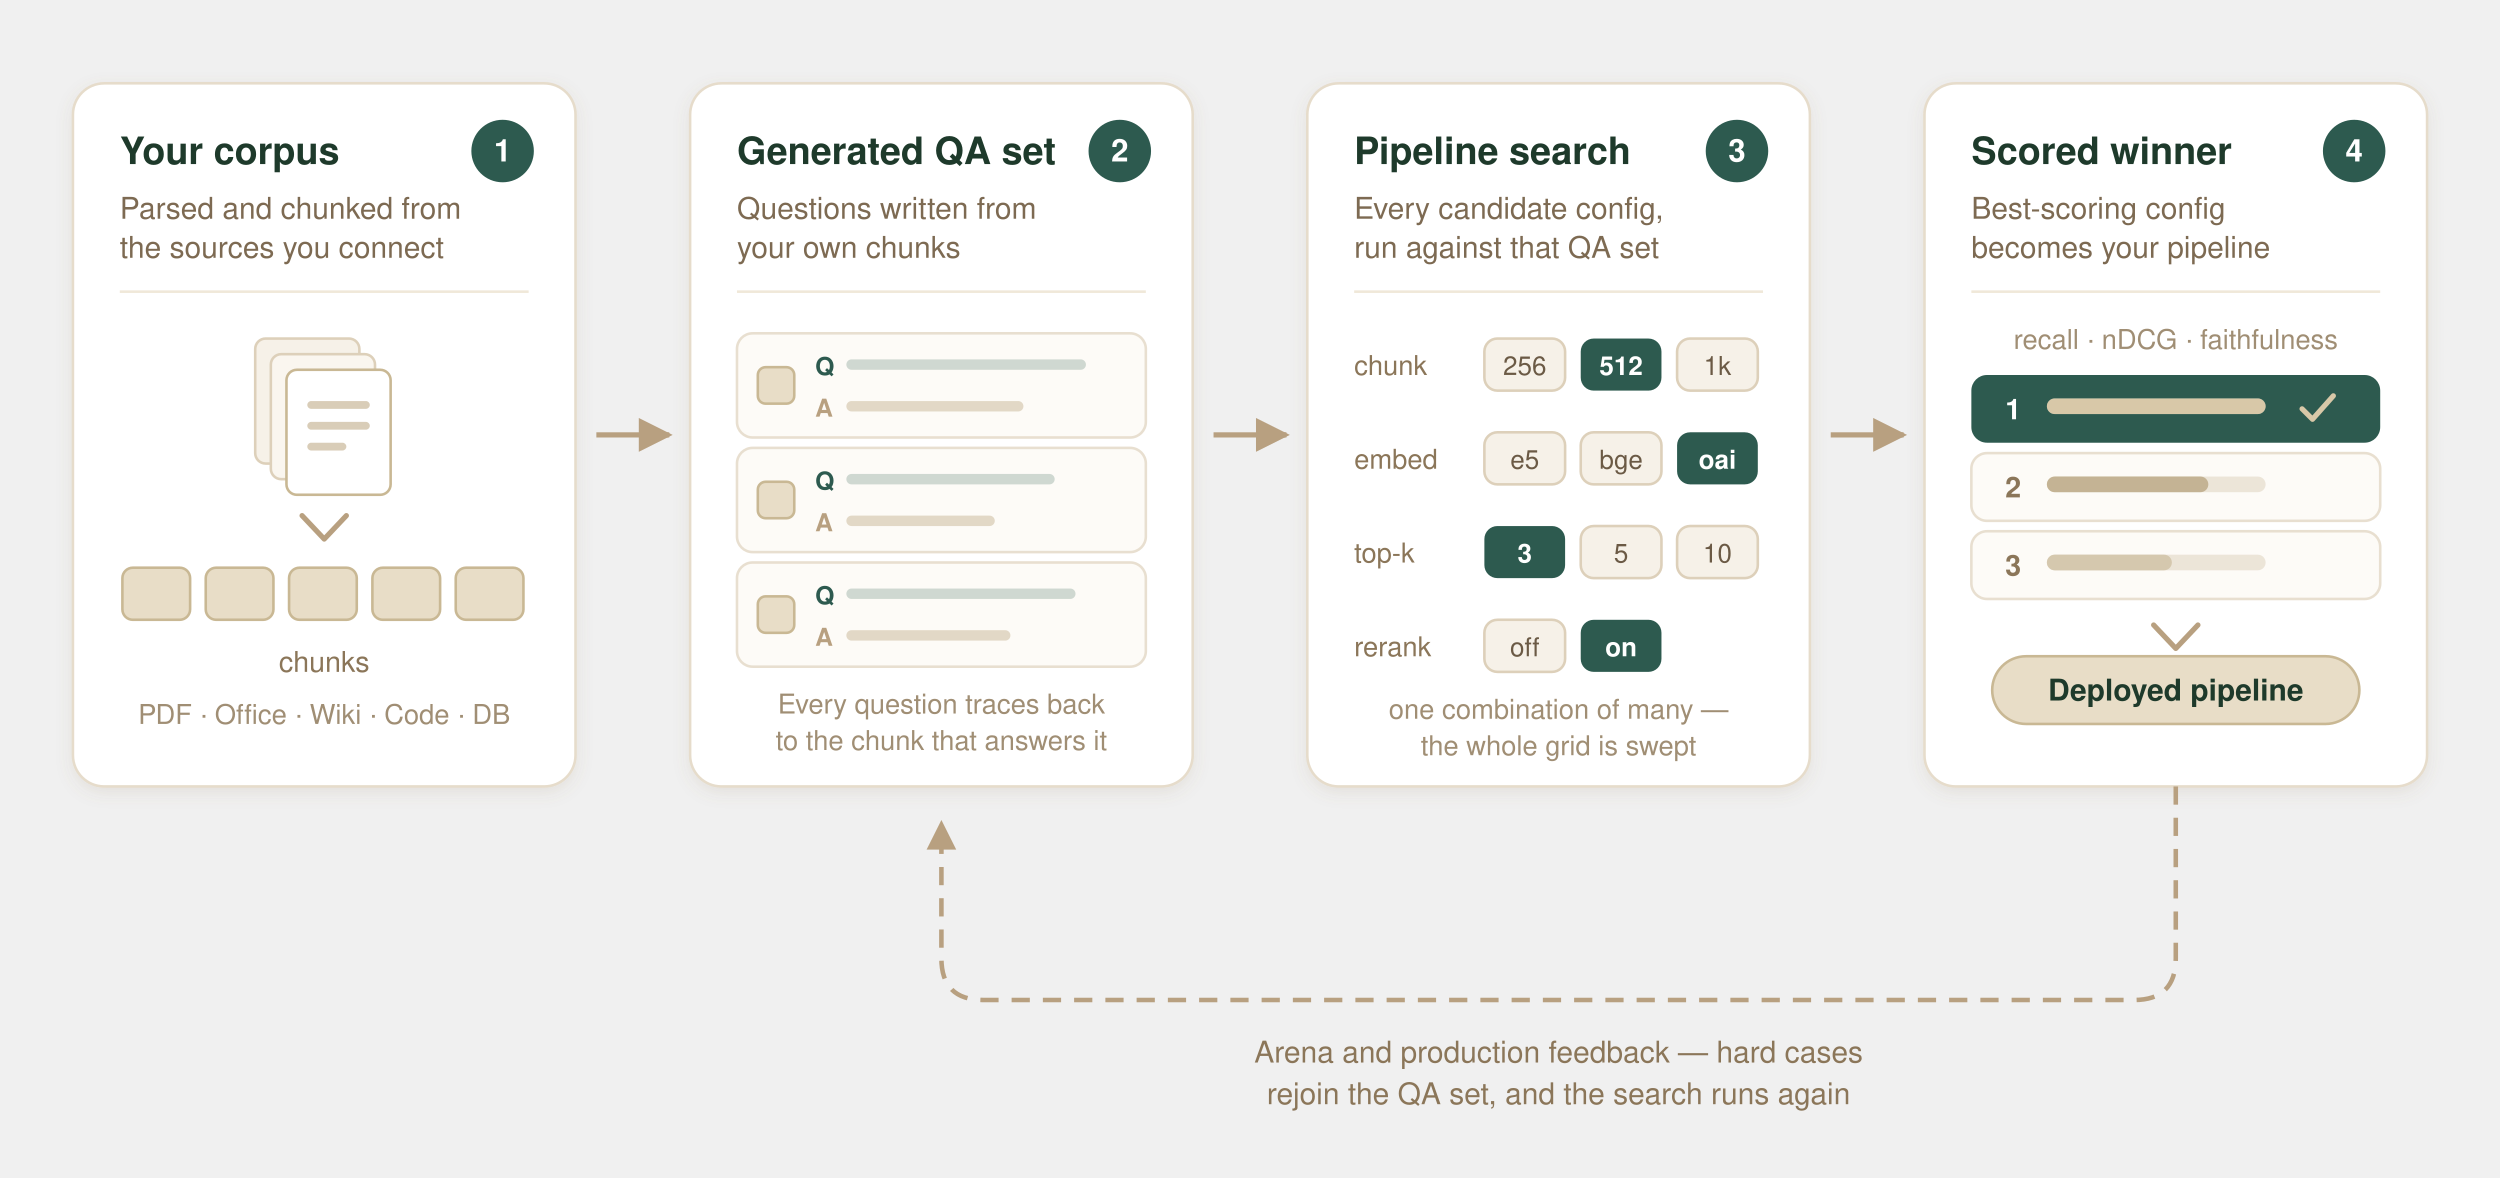
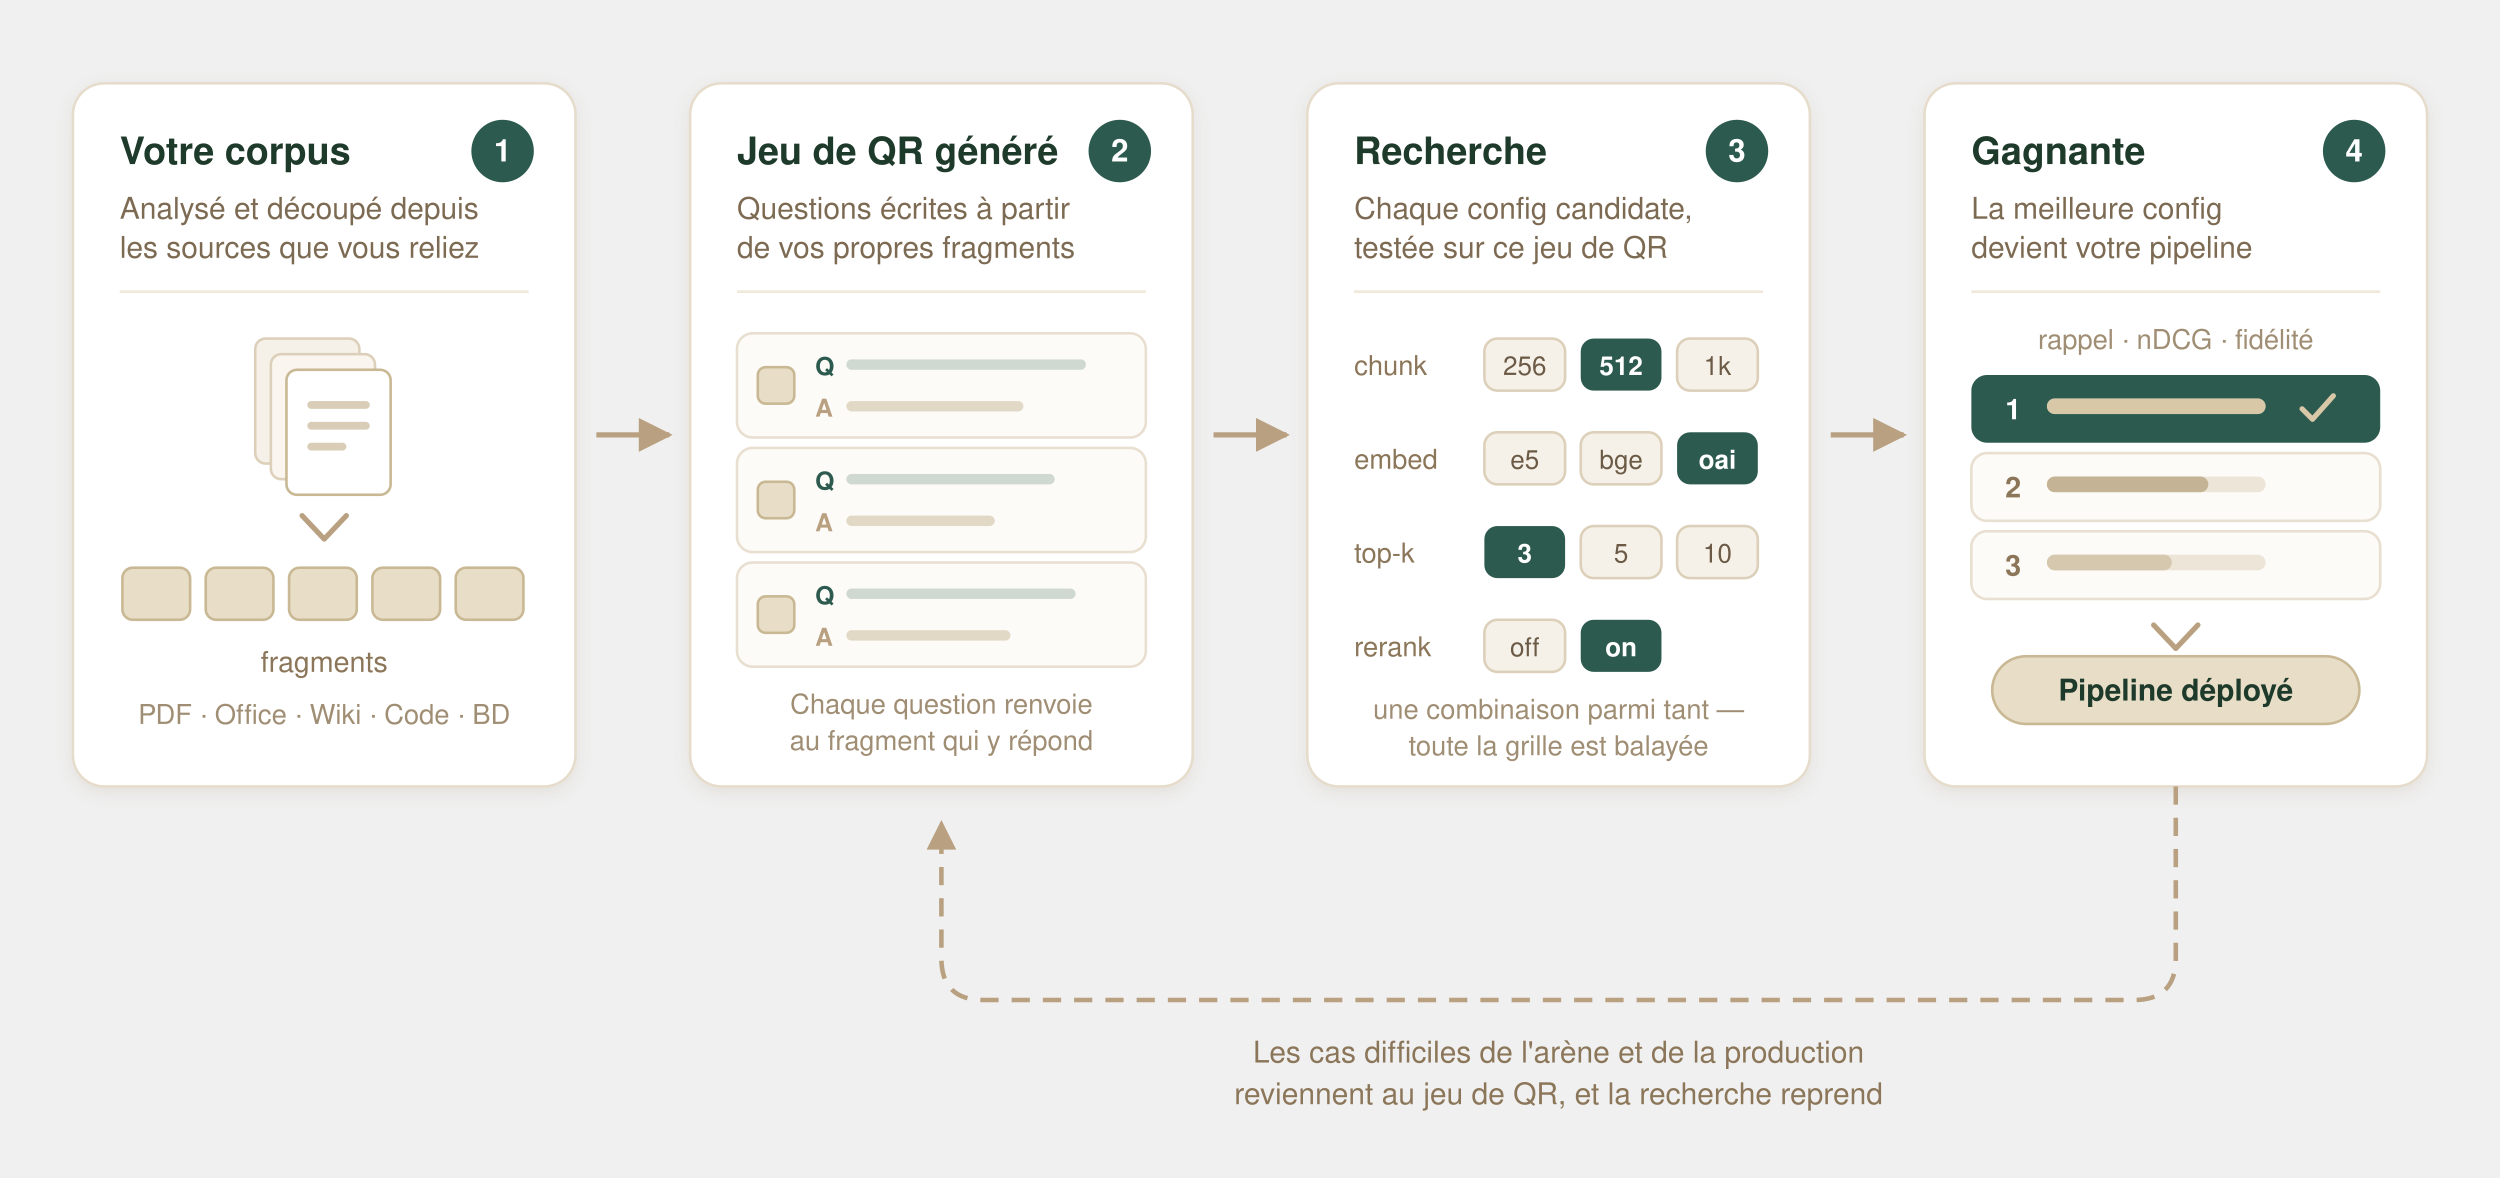
- <svg xmlns="http://www.w3.org/2000/svg" viewBox="0 0 960 452" role="img" aria-labelledby="arTitle arDesc">
+ <svg xmlns="http://www.w3.org/2000/svg" lang="fr" viewBox="0 0 960 452" role="img" aria-labelledby="arTitle arDesc">
  <defs>
    <marker id="arTip" viewBox="0 0 10 10" refX="9" refY="5" markerWidth="6.5" markerHeight="6.5" orient="auto-start-reverse">
      <path d="M0 0 L10 5 L0 10 z" fill="#b8a080" />
    </marker>
    <filter id="arCard" x="-8%" y="-8%" width="116%" height="116%">
      <feDropShadow dx="0" dy="2" stdDeviation="3" flood-color="#8b7659" flood-opacity="0.13" />
    </filter>
    <style>
      .ar         { font-family: 'Source Sans 3','Helvetica Neue',Helvetica,Arial,sans-serif; }
      .ar-card    { fill:#ffffff; stroke:#e6dccb; stroke-width:1; }
      .ar-title   { font-size:14.5px; font-weight:600; fill:#1e3a2b; }
      .ar-sub     { font-size:11.5px; fill:#7d6a52; }
      .ar-note    { font-size:10.5px; fill:#a08e74; text-anchor:middle; }
      .ar-cap     { font-size:11px; fill:#8b7659; text-anchor:middle; }
      .ar-badge   { fill:#2d5a4f; }
      .ar-badge-n { font-size:12px; font-weight:700; fill:#ffffff; text-anchor:middle; }
      .ar-rule    { stroke:#f0e8d9; stroke-width:1; }
      .ar-flow    { stroke:#b8a080; stroke-width:2; fill:none; }
      .ar-chip    { fill:#f6f1e8; stroke:#ddd0ba; stroke-width:1; }
      .ar-chip-on { fill:#2d5a4f; }
      .ar-chip-t  { font-size:10px; fill:#6b5a45; text-anchor:middle; }
      .ar-chip-to { font-size:10px; font-weight:600; fill:#ffffff; text-anchor:middle; }
      .ar-axis    { font-size:10.5px; fill:#8b7659; }
      .ar-row     { fill:#fdfbf7; stroke:#e8dfd0; stroke-width:1; }
      .ar-qa      { font-size:9.5px; font-weight:700; }
      .ar-loop    { stroke:#b8a080; stroke-width:1.75; fill:none; stroke-dasharray:7 5; }
      .ar-loop-t  { font-size:11.5px; fill:#8b7659; text-anchor:middle; }
    </style>
  </defs>
  <g class="ar">
    <line class="ar-flow" x1="229" y1="167" x2="257" y2="167" marker-end="url(#arTip)" />
    <line class="ar-flow" x1="466" y1="167" x2="494" y2="167" marker-end="url(#arTip)" />
    <line class="ar-flow" x1="703" y1="167" x2="731" y2="167" marker-end="url(#arTip)" />
    <rect class="ar-card" x="28" y="32" width="193" height="270" rx="12" filter="url(#arCard)" />
    <circle class="ar-badge" cx="193" cy="58" r="12" />
    <text class="ar-badge-n" x="193" y="62">1</text>
-     <text class="ar-title" x="46" y="63">Your corpus</text>
-     <text class="ar-sub" x="46" y="84">Parsed and chunked from</text>
-     <text class="ar-sub" x="46" y="99">the sources you connect</text>
+     <text class="ar-title" x="46" y="63">Votre corpus</text>
+     <text class="ar-sub" x="46" y="84">Analysé et découpé depuis</text>
+     <text class="ar-sub" x="46" y="99">les sources que vous reliez</text>
    <line class="ar-rule" x1="46" y1="112" x2="203" y2="112" />
    <rect x="98" y="130" width="40" height="48" rx="4" fill="#f6f1e8" stroke="#ddd0ba" />
    <rect x="104" y="136" width="40" height="48" rx="4" fill="#faf6ef" stroke="#ddd0ba" />
    <rect x="110" y="142" width="40" height="48" rx="4" fill="#ffffff" stroke="#c9b894" />
    <rect x="118" y="154" width="24" height="3" rx="1.5" fill="#d9cdb8" />
    <rect x="118" y="162" width="24" height="3" rx="1.5" fill="#d9cdb8" />
    <rect x="118" y="170" width="15" height="3" rx="1.5" fill="#d9cdb8" />
    <path class="ar-flow" d="M116 198 L124.5 207 L133 198" stroke-width="2.5" stroke-linecap="round" stroke-linejoin="round" />
    <rect x="47" y="218" width="26" height="20" rx="4" fill="#e8ddc7" stroke="#c9b894" />
    <rect x="79" y="218" width="26" height="20" rx="4" fill="#e8ddc7" stroke="#c9b894" />
    <rect x="111" y="218" width="26" height="20" rx="4" fill="#e8ddc7" stroke="#c9b894" />
    <rect x="143" y="218" width="26" height="20" rx="4" fill="#e8ddc7" stroke="#c9b894" />
    <rect x="175" y="218" width="26" height="20" rx="4" fill="#e8ddc7" stroke="#c9b894" />
-     <text class="ar-cap" x="124.5" y="258">chunks</text>
-     <text class="ar-note" x="124.5" y="278">PDF · Office · Wiki · Code · DB</text>
+     <text class="ar-cap" x="124.5" y="258">fragments</text>
+     <text class="ar-note" x="124.5" y="278">PDF · Office · Wiki · Code · BD</text>
    <rect class="ar-card" x="265" y="32" width="193" height="270" rx="12" filter="url(#arCard)" />
    <circle class="ar-badge" cx="430" cy="58" r="12" />
    <text class="ar-badge-n" x="430" y="62">2</text>
-     <text class="ar-title" x="283" y="63">Generated QA set</text>
-     <text class="ar-sub" x="283" y="84">Questions written from</text>
-     <text class="ar-sub" x="283" y="99">your own chunks</text>
+     <text class="ar-title" x="283" y="63">Jeu de QR généré</text>
+     <text class="ar-sub" x="283" y="84">Questions écrites à partir</text>
+     <text class="ar-sub" x="283" y="99">de vos propres fragments</text>
    <line class="ar-rule" x1="283" y1="112" x2="440" y2="112" />
    <g>
      <rect class="ar-row" x="283" y="128" width="157" height="40" rx="6" />
      <rect x="291" y="141" width="14" height="14" rx="3" fill="#e8ddc7" stroke="#c9b894" />
      <text class="ar-qa" x="313" y="144" fill="#2d5a4f">Q</text>
      <rect x="325" y="138" width="92" height="4" rx="2" fill="#cfd8d1" />
      <text class="ar-qa" x="313" y="160" fill="#b8a080">A</text>
      <rect x="325" y="154" width="68" height="4" rx="2" fill="#e2d8c6" />
    </g>
    <g>
      <rect class="ar-row" x="283" y="172" width="157" height="40" rx="6" />
      <rect x="291" y="185" width="14" height="14" rx="3" fill="#e8ddc7" stroke="#c9b894" />
      <text class="ar-qa" x="313" y="188" fill="#2d5a4f">Q</text>
      <rect x="325" y="182" width="80" height="4" rx="2" fill="#cfd8d1" />
      <text class="ar-qa" x="313" y="204" fill="#b8a080">A</text>
      <rect x="325" y="198" width="57" height="4" rx="2" fill="#e2d8c6" />
    </g>
    <g>
      <rect class="ar-row" x="283" y="216" width="157" height="40" rx="6" />
      <rect x="291" y="229" width="14" height="14" rx="3" fill="#e8ddc7" stroke="#c9b894" />
      <text class="ar-qa" x="313" y="232" fill="#2d5a4f">Q</text>
      <rect x="325" y="226" width="88" height="4" rx="2" fill="#cfd8d1" />
      <text class="ar-qa" x="313" y="248" fill="#b8a080">A</text>
      <rect x="325" y="242" width="63" height="4" rx="2" fill="#e2d8c6" />
    </g>
-     <text class="ar-note" x="361.5" y="274">Every question traces back</text>
-     <text class="ar-note" x="361.5" y="288">to the chunk that answers it</text>
+     <text class="ar-note" x="361.5" y="274">Chaque question renvoie</text>
+     <text class="ar-note" x="361.5" y="288">au fragment qui y répond</text>
    <rect class="ar-card" x="502" y="32" width="193" height="270" rx="12" filter="url(#arCard)" />
    <circle class="ar-badge" cx="667" cy="58" r="12" />
    <text class="ar-badge-n" x="667" y="62">3</text>
-     <text class="ar-title" x="520" y="63">Pipeline search</text>
-     <text class="ar-sub" x="520" y="84">Every candidate config,</text>
-     <text class="ar-sub" x="520" y="99">run against that QA set</text>
+     <text class="ar-title" x="520" y="63">Recherche</text>
+     <text class="ar-sub" x="520" y="84">Chaque config candidate,</text>
+     <text class="ar-sub" x="520" y="99">testée sur ce jeu de QR</text>
    <line class="ar-rule" x1="520" y1="112" x2="677" y2="112" />
    <text class="ar-axis" x="520" y="144">chunk</text>
    <rect class="ar-chip" x="570" y="130" width="31" height="20" rx="5" />
    <text class="ar-chip-t" x="585.5" y="144">256</text>
    <rect class="ar-chip-on" x="607" y="130" width="31" height="20" rx="5" />
    <text class="ar-chip-to" x="622.5" y="144">512</text>
    <rect class="ar-chip" x="644" y="130" width="31" height="20" rx="5" />
    <text class="ar-chip-t" x="659.5" y="144">1k</text>
    <text class="ar-axis" x="520" y="180">embed</text>
    <rect class="ar-chip" x="570" y="166" width="31" height="20" rx="5" />
    <text class="ar-chip-t" x="585.5" y="180">e5</text>
    <rect class="ar-chip" x="607" y="166" width="31" height="20" rx="5" />
    <text class="ar-chip-t" x="622.5" y="180">bge</text>
    <rect class="ar-chip-on" x="644" y="166" width="31" height="20" rx="5" />
    <text class="ar-chip-to" x="659.5" y="180">oai</text>
    <text class="ar-axis" x="520" y="216">top-k</text>
    <rect class="ar-chip-on" x="570" y="202" width="31" height="20" rx="5" />
    <text class="ar-chip-to" x="585.5" y="216">3</text>
    <rect class="ar-chip" x="607" y="202" width="31" height="20" rx="5" />
    <text class="ar-chip-t" x="622.5" y="216">5</text>
    <rect class="ar-chip" x="644" y="202" width="31" height="20" rx="5" />
    <text class="ar-chip-t" x="659.5" y="216">10</text>
    <text class="ar-axis" x="520" y="252">rerank</text>
    <rect class="ar-chip" x="570" y="238" width="31" height="20" rx="5" />
    <text class="ar-chip-t" x="585.5" y="252">off</text>
    <rect class="ar-chip-on" x="607" y="238" width="31" height="20" rx="5" />
    <text class="ar-chip-to" x="622.5" y="252">on</text>
-     <text class="ar-note" x="598.5" y="276">one combination of many —</text>
-     <text class="ar-note" x="598.5" y="290">the whole grid is swept</text>
+     <text class="ar-note" x="598.5" y="276">une combinaison parmi tant —</text>
+     <text class="ar-note" x="598.5" y="290">toute la grille est balayée</text>
    <rect class="ar-card" x="739" y="32" width="193" height="270" rx="12" filter="url(#arCard)" />
    <circle class="ar-badge" cx="904" cy="58" r="12" />
    <text class="ar-badge-n" x="904" y="62">4</text>
-     <text class="ar-title" x="757" y="63">Scored winner</text>
-     <text class="ar-sub" x="757" y="84">Best-scoring config</text>
-     <text class="ar-sub" x="757" y="99">becomes your pipeline</text>
+     <text class="ar-title" x="757" y="63">Gagnante</text>
+     <text class="ar-sub" x="757" y="84">La meilleure config</text>
+     <text class="ar-sub" x="757" y="99">devient votre pipeline</text>
    <line class="ar-rule" x1="757" y1="112" x2="914" y2="112" />
-     <text class="ar-note" x="835.5" y="134">recall · nDCG · faithfulness</text>
+     <text class="ar-note" x="835.5" y="134">rappel · nDCG · fidélité</text>
    <rect x="757" y="144" width="157" height="26" rx="6" fill="#2d5a4f" />
    <text x="770" y="161" font-size="11" font-weight="700" fill="#ffffff">1</text>
    <rect x="786" y="153" width="84" height="6" rx="3" fill="#ffffff" opacity="0.28" />
    <rect x="786" y="153" width="84" height="6" rx="3" fill="#d8c8a8" />
    <path d="M884 157 l4 4 l8 -9" stroke="#d8c8a8" stroke-width="2" fill="none" stroke-linecap="round" stroke-linejoin="round" />
    <rect class="ar-row" x="757" y="174" width="157" height="26" rx="6" />
    <text x="770" y="191" font-size="11" font-weight="700" fill="#8b7659">2</text>
    <rect x="786" y="183" width="84" height="6" rx="3" fill="#ece5d8" />
    <rect x="786" y="183" width="62" height="6" rx="3" fill="#c4b394" />
    <rect class="ar-row" x="757" y="204" width="157" height="26" rx="6" />
    <text x="770" y="221" font-size="11" font-weight="700" fill="#8b7659">3</text>
    <rect x="786" y="213" width="84" height="6" rx="3" fill="#ece5d8" />
    <rect x="786" y="213" width="48" height="6" rx="3" fill="#d5c8ae" />
    <path class="ar-flow" d="M827 240 L835.5 249 L844 240" stroke-width="2.5" stroke-linecap="round" stroke-linejoin="round" />
    <rect x="765" y="252" width="141" height="26" rx="13" fill="#e8ddc7" stroke="#c9b894" />
-     <text x="835.5" y="269" font-size="11.5" font-weight="600" fill="#1e3a2b" text-anchor="middle">Deployed pipeline</text>
+     <text x="835.5" y="269" font-size="11.5" font-weight="600" fill="#1e3a2b" text-anchor="middle">Pipeline déployé</text>
    <path class="ar-loop" d="M835.5 302 L835.5 368 Q835.5 384 819.5 384 L377.5 384 Q361.5 384 361.5 368 L361.5 316" marker-end="url(#arTip)" />
-     <text class="ar-loop-t" x="598.5" y="408">Arena and production feedback — hard cases</text>
-     <text class="ar-loop-t" x="598.5" y="424">rejoin the QA set, and the search runs again</text>
+     <text class="ar-loop-t" x="598.5" y="408">Les cas difficiles de l'arène et de la production</text>
+     <text class="ar-loop-t" x="598.5" y="424">reviennent au jeu de QR, et la recherche reprend</text>
  </g>
</svg>
